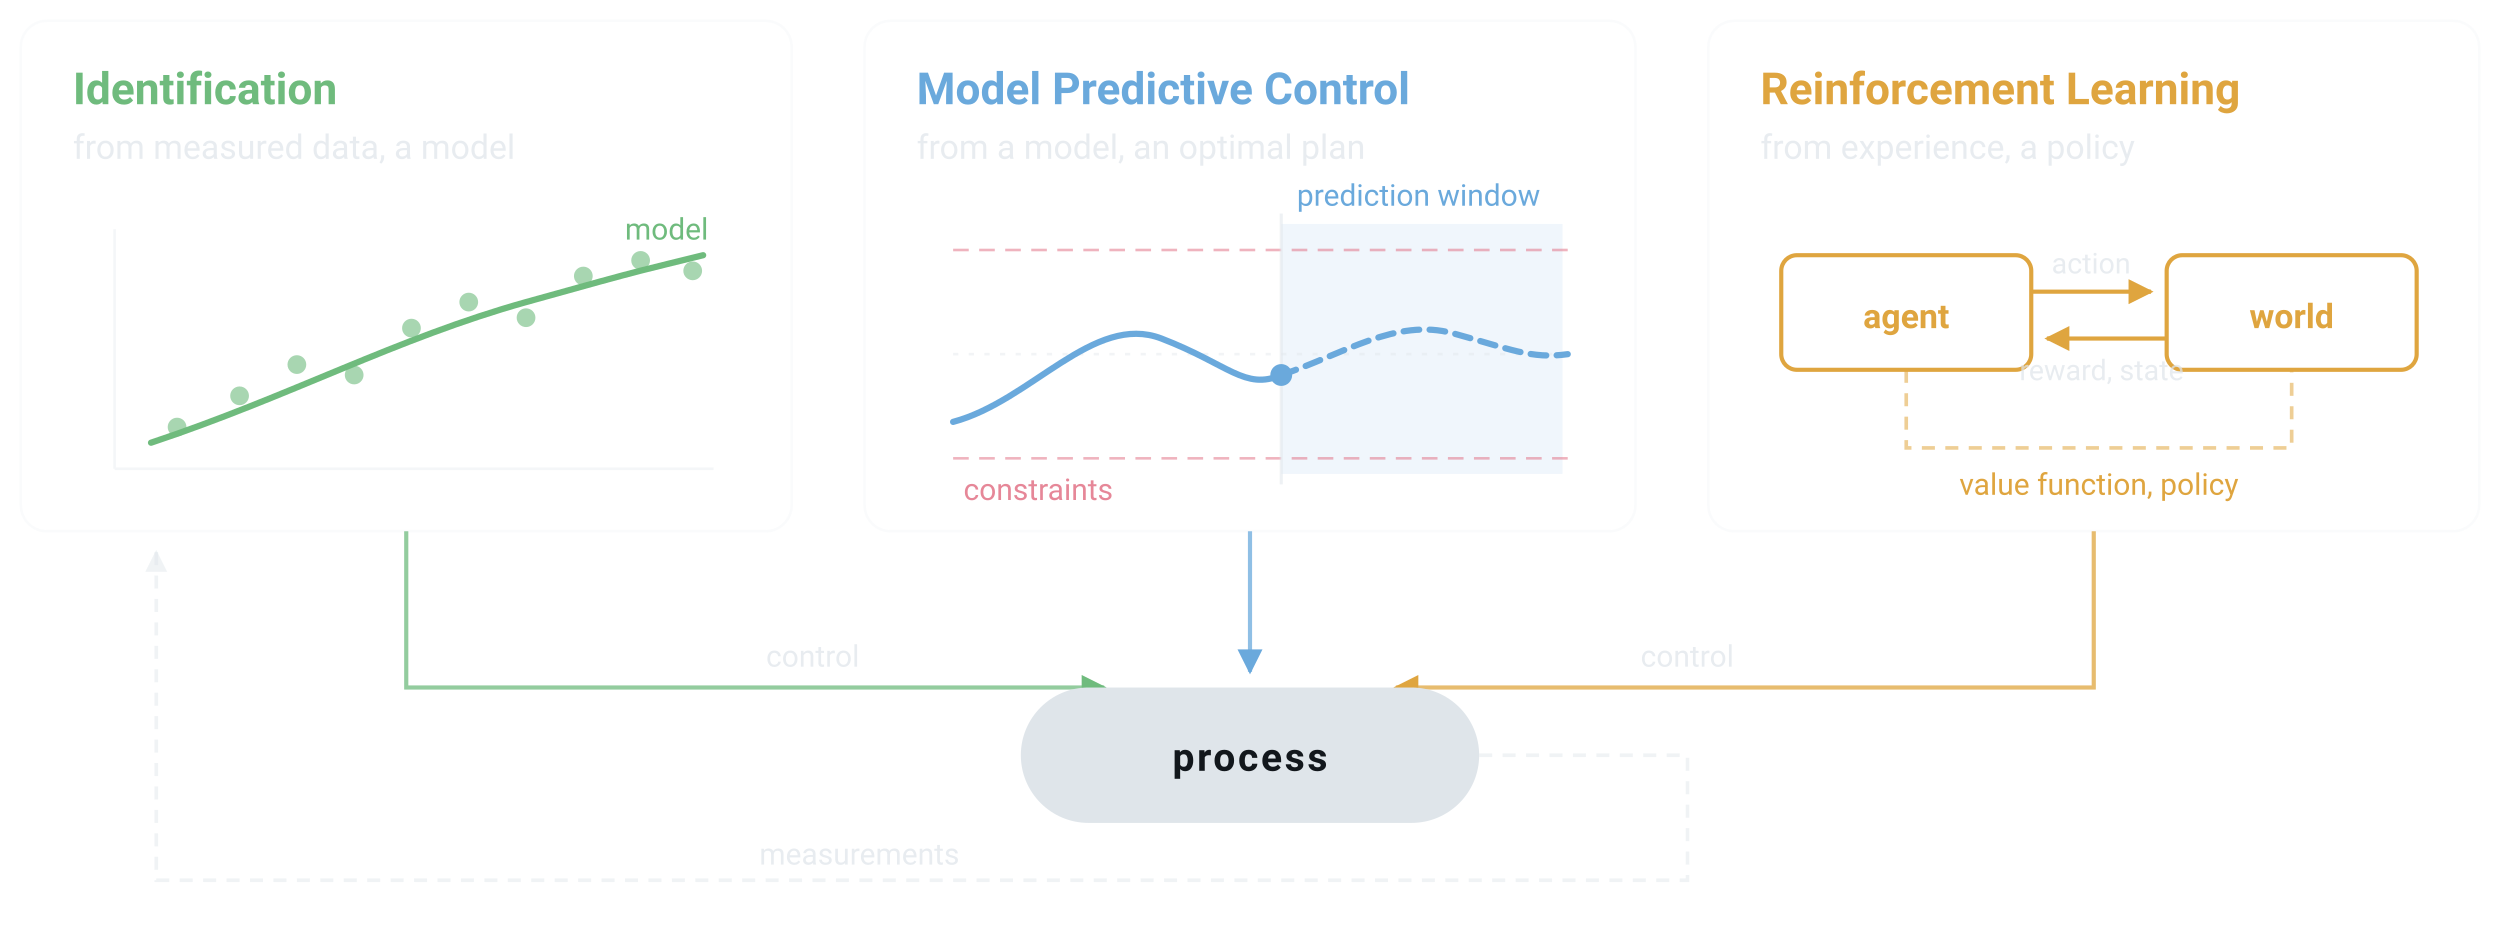
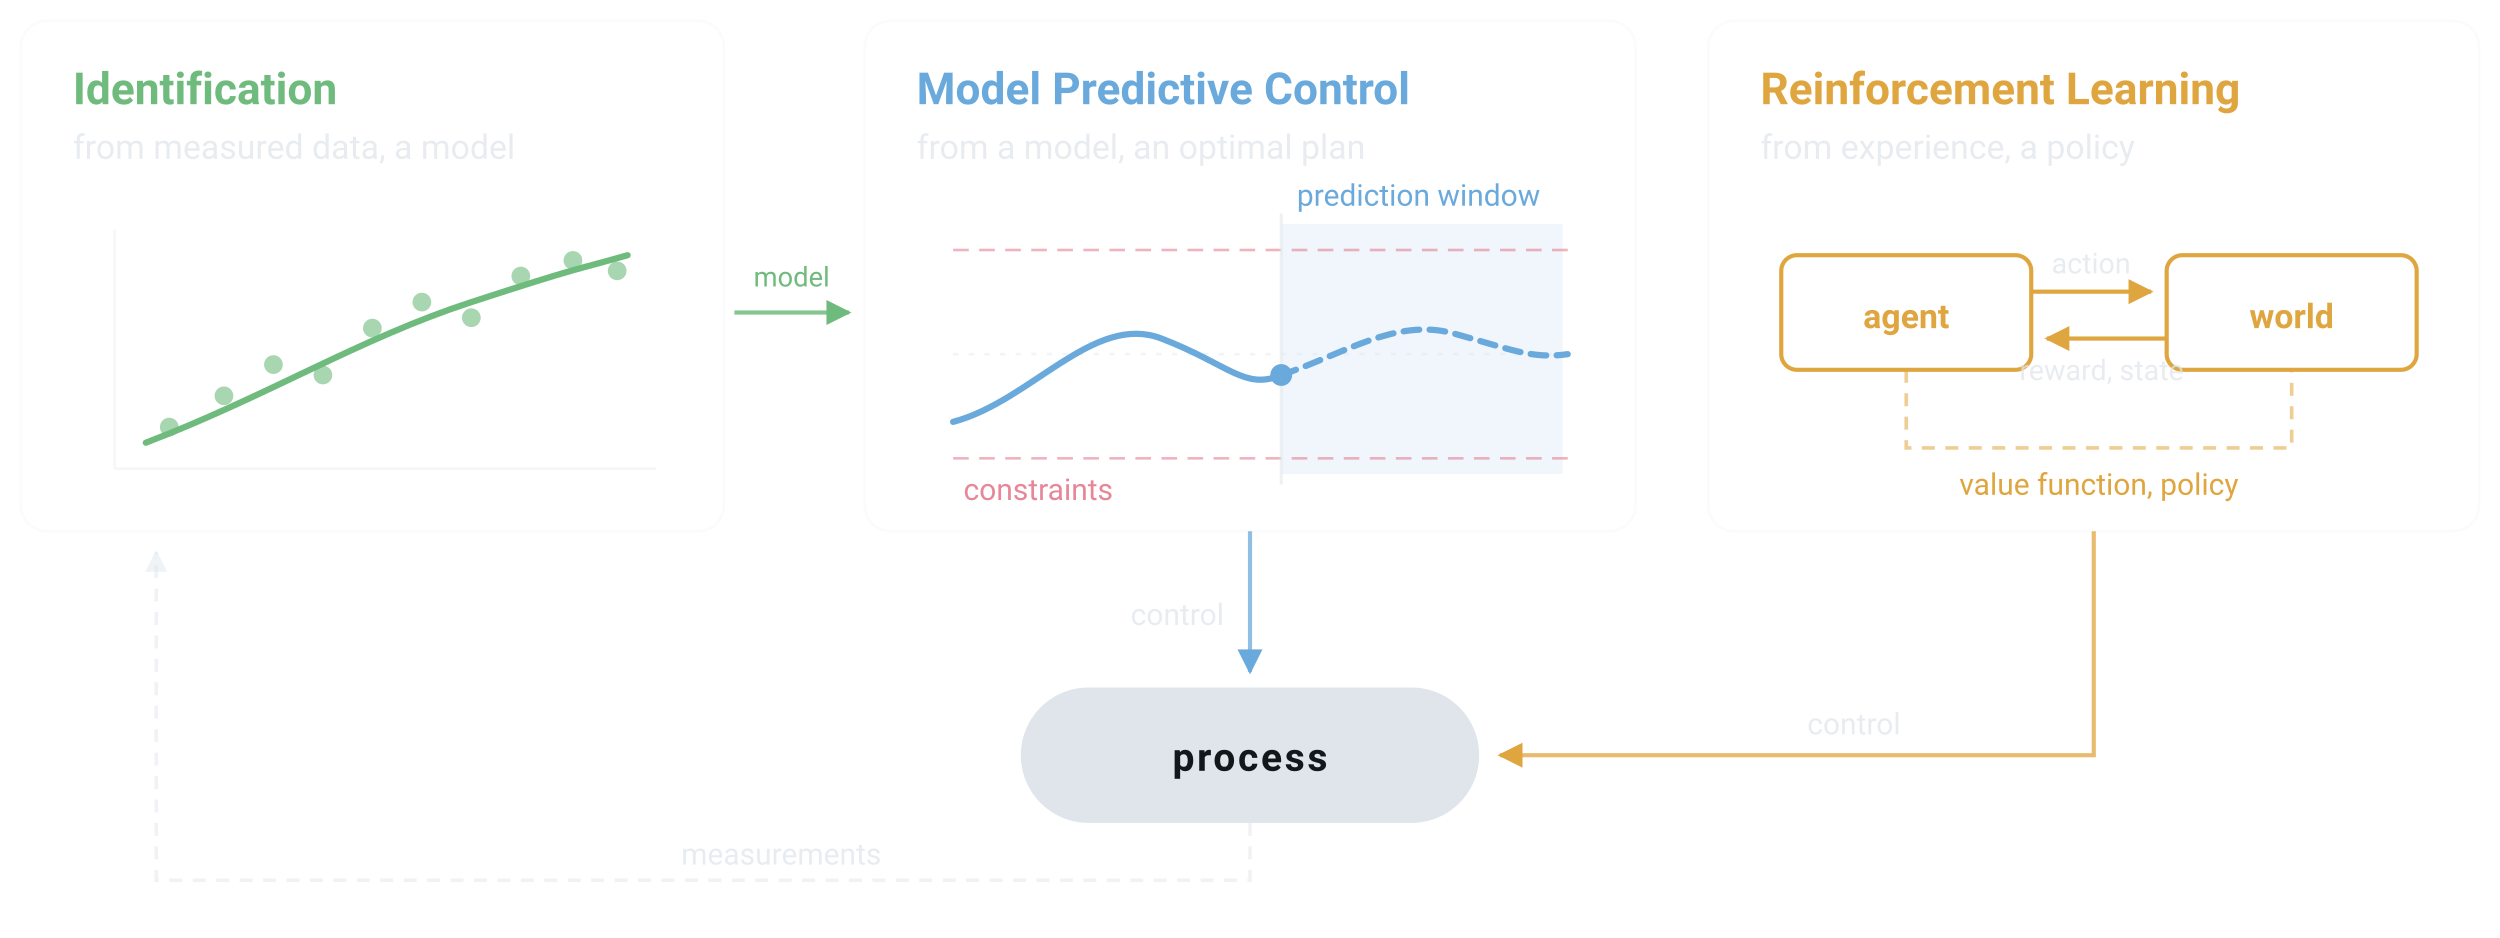
<svg xmlns="http://www.w3.org/2000/svg" viewBox="0 0 960 360" width="960" height="360" font-family="'Source Sans 3','Segoe UI',Roboto,Helvetica,Arial,sans-serif">
  <defs>
    <marker id="aInk" viewBox="0 0 10 10" refX="9" refY="5" markerWidth="6" markerHeight="6" orient="auto-start-reverse">
      <path d="M 0 0 L 10 5 L 0 10 z" fill="#dfe5ea" fill-opacity=".45" />
    </marker>
    <marker id="aId" viewBox="0 0 10 10" refX="9" refY="5" markerWidth="6" markerHeight="6" orient="auto-start-reverse">
      <path d="M 0 0 L 10 5 L 0 10 z" fill="#6fbb7d" />
    </marker>
    <marker id="aMpc" viewBox="0 0 10 10" refX="9" refY="5" markerWidth="6" markerHeight="6" orient="auto-start-reverse">
      <path d="M 0 0 L 10 5 L 0 10 z" fill="#6aa9dc" />
    </marker>
    <marker id="aRl" viewBox="0 0 10 10" refX="9" refY="5" markerWidth="6" markerHeight="6" orient="auto-start-reverse">
      <path d="M 0 0 L 10 5 L 0 10 z" fill="#dfa53f" />
    </marker>
  </defs>
-   <rect x="8" y="8" width="296" height="196" rx="10" fill="none" stroke="#dfe5ea" stroke-opacity=".16" />
+   <rect x="8" y="8" width="270" height="196" rx="10" fill="none" stroke="#dfe5ea" stroke-opacity=".16" />
  <text x="28" y="40" font-size="17" font-weight="700" fill="#6fbb7d">Identification</text>
  <text x="28" y="61" font-size="13" fill="#dfe5ea" fill-opacity=".72">from measured data, a model</text>
-   <path d="M 44 180 L 44 88 M 44 180 L 274 180" fill="none" stroke="#dfe5ea" stroke-opacity=".35" />
+   <path d="M 44 180 L 44 88 M 44 180 L 252 180" fill="none" stroke="#dfe5ea" stroke-opacity=".35" />
  <g fill="#6fbb7d" fill-opacity=".6">
-     <circle cx="68" cy="164" r="3.6" />
-     <circle cx="92" cy="152" r="3.6" />
-     <circle cx="114" cy="140" r="3.6" />
-     <circle cx="136" cy="144" r="3.6" />
-     <circle cx="158" cy="126" r="3.6" />
-     <circle cx="180" cy="116" r="3.6" />
-     <circle cx="202" cy="122" r="3.6" />
-     <circle cx="224" cy="106" r="3.6" />
-     <circle cx="246" cy="100" r="3.6" />
-     <circle cx="266" cy="104" r="3.6" />
+     <circle cx="65" cy="164" r="3.6" />
+     <circle cx="86" cy="152" r="3.6" />
+     <circle cx="105" cy="140" r="3.6" />
+     <circle cx="124" cy="144" r="3.6" />
+     <circle cx="143" cy="126" r="3.6" />
+     <circle cx="162" cy="116" r="3.6" />
+     <circle cx="181" cy="122" r="3.6" />
+     <circle cx="200" cy="106" r="3.6" />
+     <circle cx="220" cy="100" r="3.6" />
+     <circle cx="237" cy="104" r="3.6" />
  </g>
-   <path d="M 58 170 C 112 152, 152 130, 202 116 S 246 104, 270 98" fill="none" stroke="#6fbb7d" stroke-width="2.4" stroke-linecap="round" />
-   <text x="272" y="92" font-size="11.5" text-anchor="end" fill="#6fbb7d">model</text>
+   <path d="M 56 170 C 103 152, 138 130, 181 116 S 220 104, 241 98" fill="none" stroke="#6fbb7d" stroke-width="2.4" stroke-linecap="round" />
  <rect x="332" y="8" width="296" height="196" rx="10" fill="none" stroke="#dfe5ea" stroke-opacity=".16" />
  <text x="352" y="40" font-size="17" font-weight="700" fill="#6aa9dc">Model Predictive Control</text>
  <text x="352" y="61" font-size="13" fill="#dfe5ea" fill-opacity=".72">from a model, an optimal plan</text>
  <rect x="492" y="86" width="108" height="96" fill="#6aa9dc" fill-opacity=".1" />
  <path d="M 366 96 L 604 96 M 366 176 L 604 176" fill="none" stroke="#e0697f" stroke-opacity=".5" stroke-dasharray="6 4" />
  <path d="M 366 136 L 604 136" fill="none" stroke="#dfe5ea" stroke-opacity=".4" stroke-dasharray="2 4" />
  <path d="M 366 162 C 396 154, 420 120, 446 130 S 478 150, 492 144" fill="none" stroke="#6aa9dc" stroke-width="2.4" stroke-linecap="round" />
  <path d="M 492 144 C 516 136, 536 122, 558 128 S 588 138, 602 136" fill="none" stroke="#6aa9dc" stroke-width="2.4" stroke-linecap="round" stroke-dasharray="6 4" />
  <path d="M 492 82 L 492 186" stroke="#dfe5ea" stroke-opacity=".55" stroke-width="1.2" />
  <circle cx="492" cy="144" r="4.2" fill="#6aa9dc" />
  <text x="498" y="79" font-size="11.5" fill="#6aa9dc">prediction window</text>
  <text x="370" y="192" font-size="11.5" fill="#e0697f" fill-opacity=".8">constraints</text>
  <rect x="656" y="8" width="296" height="196" rx="10" fill="none" stroke="#dfe5ea" stroke-opacity=".16" />
  <text x="676" y="40" font-size="17" font-weight="700" fill="#dfa53f">Reinforcement Learning</text>
  <text x="676" y="61" font-size="13" fill="#dfe5ea" fill-opacity=".72">from experience, a policy</text>
  <rect x="684" y="98" width="96" height="44" rx="6" fill="none" stroke="#dfa53f" stroke-width="1.6" />
  <text x="732" y="126" font-size="13" font-weight="600" text-anchor="middle" fill="#dfa53f">agent</text>
  <rect x="832" y="98" width="96" height="44" rx="6" fill="none" stroke="#dfa53f" stroke-width="1.6" />
  <text x="880" y="126" font-size="13" font-weight="600" text-anchor="middle" fill="#dfa53f">world</text>
  <path d="M 780 112 L 826 112" fill="none" stroke="#dfa53f" stroke-width="1.6" marker-end="url(#aRl)" />
  <path d="M 832 130 L 786 130" fill="none" stroke="#dfa53f" stroke-width="1.6" marker-end="url(#aRl)" />
  <text x="803" y="105" font-size="11" text-anchor="middle" fill="#dfe5ea" fill-opacity=".72">action</text>
  <text x="807" y="146" font-size="11" text-anchor="middle" fill="#dfe5ea" fill-opacity=".72">reward, state</text>
  <path d="M 732 142 L 732 172 L 880 172 L 880 142" fill="none" stroke="#dfa53f" stroke-opacity=".55" stroke-width="1.4" stroke-dasharray="5 4" />
  <text x="806" y="190" font-size="11.5" text-anchor="middle" fill="#dfa53f">value function, policy</text>
-   <path d="M 156 204 L 156 264 L 424 264" fill="none" stroke="#6fbb7d" stroke-opacity=".75" stroke-width="1.6" marker-end="url(#aId)" />
+   <path d="M 282 120 L 326 120" fill="none" stroke="#6fbb7d" stroke-opacity=".85" stroke-width="1.6" marker-end="url(#aId)" />
+   <text x="304" y="110" font-size="10.5" text-anchor="middle" fill="#6fbb7d">model</text>
  <path d="M 480 204 L 480 258" fill="none" stroke="#6aa9dc" stroke-opacity=".75" stroke-width="1.6" marker-end="url(#aMpc)" />
-   <path d="M 804 204 L 804 264 L 536 264" fill="none" stroke="#dfa53f" stroke-opacity=".75" stroke-width="1.6" marker-end="url(#aRl)" />
-   <text x="330" y="256" font-size="11.5" text-anchor="end" fill="#dfe5ea" fill-opacity=".72">control</text>
-   <text x="630" y="256" font-size="11.5" fill="#dfe5ea" fill-opacity=".72">control</text>
+   <text x="470" y="240" font-size="11.5" text-anchor="end" fill="#dfe5ea" fill-opacity=".72">control</text>
+   <path d="M 804 204 L 804 290 L 576 290" fill="none" stroke="#dfa53f" stroke-opacity=".75" stroke-width="1.6" marker-end="url(#aRl)" />
+   <text x="694" y="282" font-size="11.5" fill="#dfe5ea" fill-opacity=".72">control</text>
  <rect x="392" y="264" width="176" height="52" rx="26" fill="#dfe5ea" />
  <text x="480" y="296" font-size="15" font-weight="700" letter-spacing="1" text-anchor="middle" fill="#12171c">process</text>
-   <path d="M 568 290 L 648 290 L 648 338 L 60 338 L 60 212" fill="none" stroke="#dfe5ea" stroke-opacity=".45" stroke-width="1.4" stroke-dasharray="5 4" marker-end="url(#aInk)" />
-   <text x="330" y="332" font-size="11.5" text-anchor="middle" fill="#dfe5ea" fill-opacity=".72">measurements</text>
+   <path d="M 480 316 L 480 338 L 60 338 L 60 212" fill="none" stroke="#dfe5ea" stroke-opacity=".45" stroke-width="1.4" stroke-dasharray="5 4" marker-end="url(#aInk)" />
+   <text x="300" y="332" font-size="11.5" text-anchor="middle" fill="#dfe5ea" fill-opacity=".72">measurements</text>
</svg>
